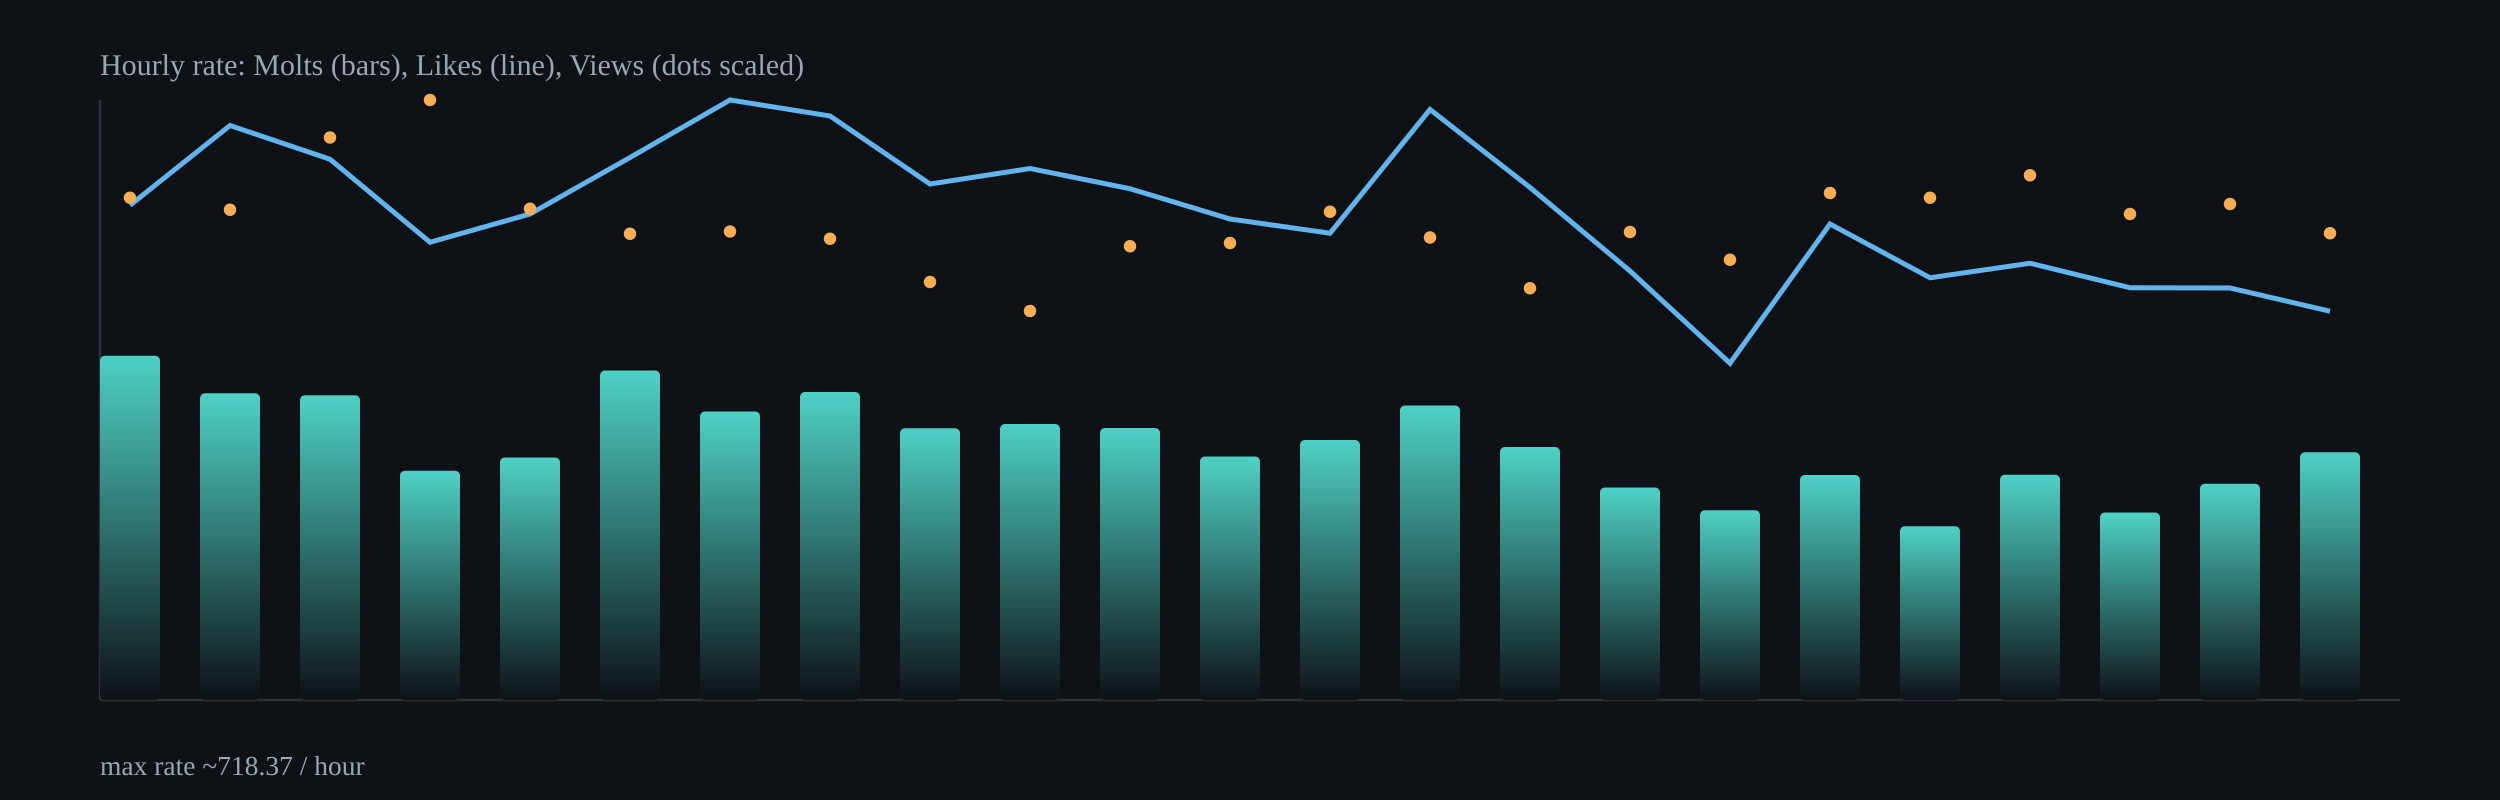
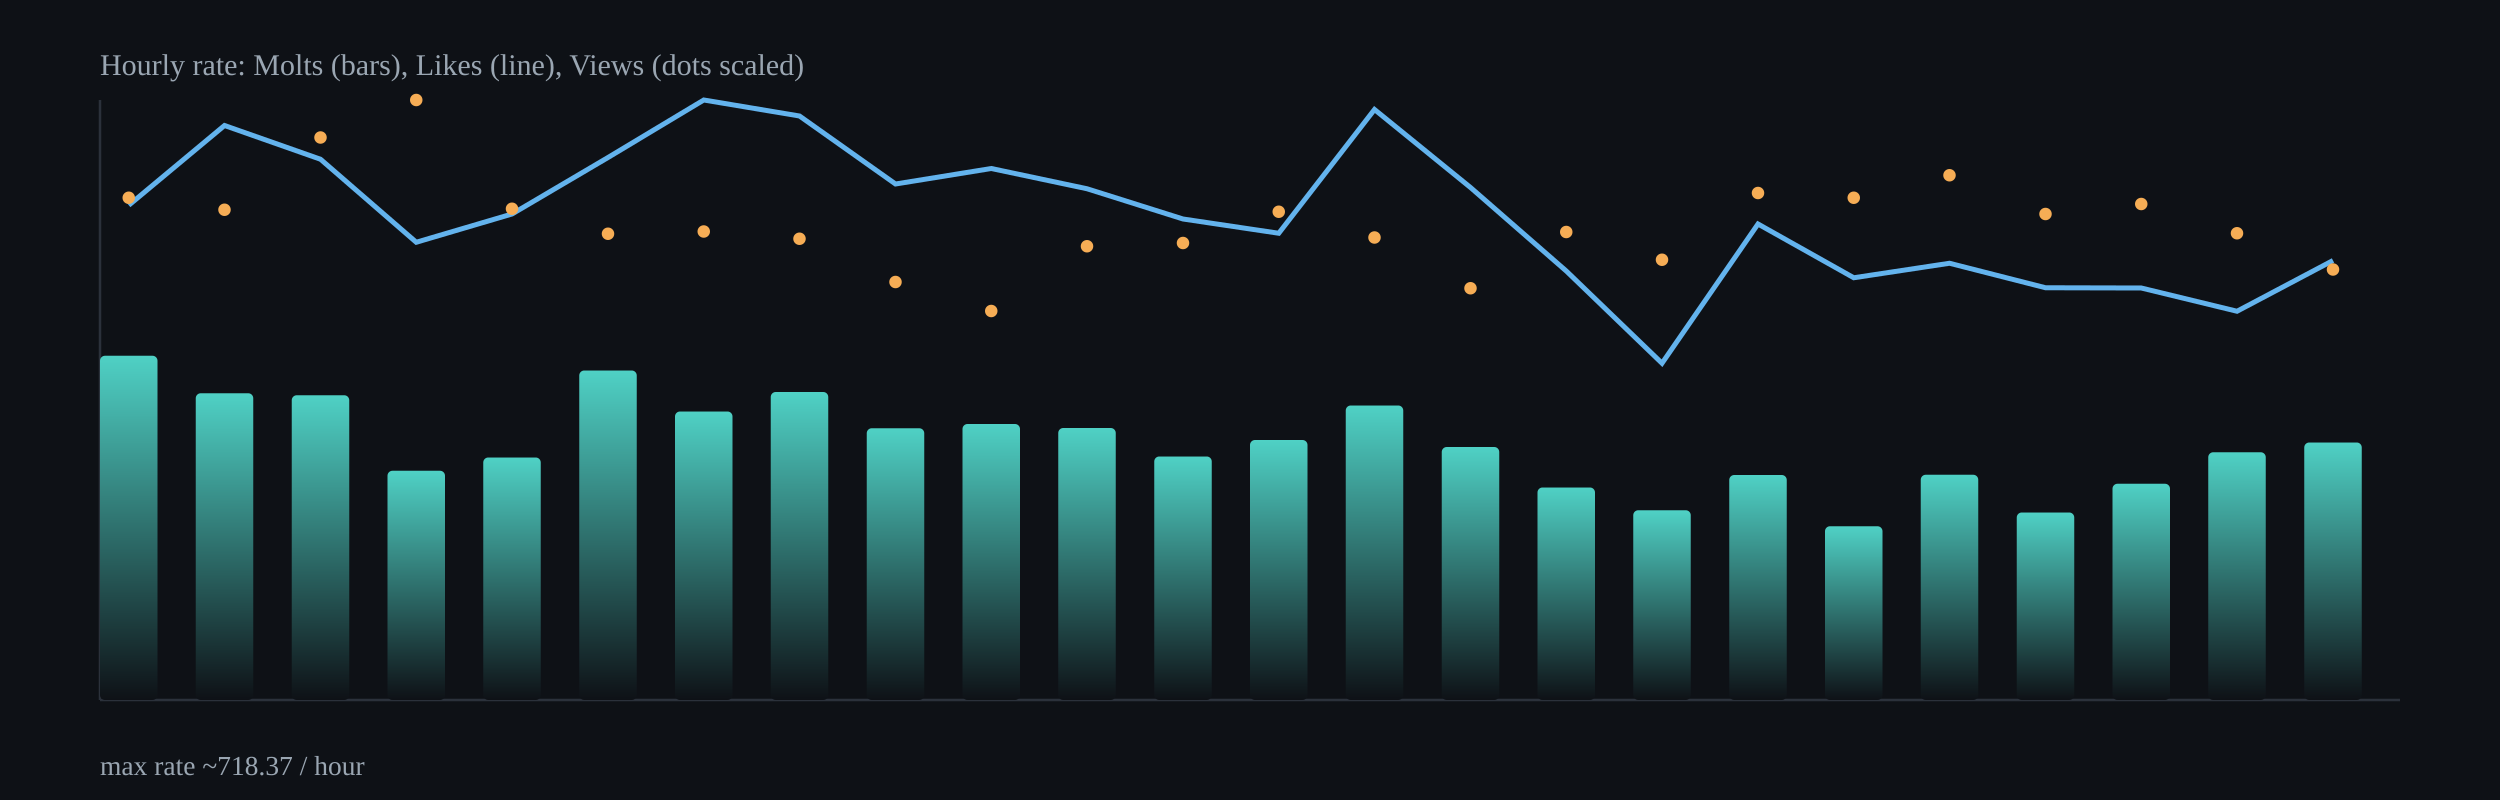
<svg xmlns="http://www.w3.org/2000/svg" width="1000" height="320" viewBox="0 0 1000 320">
  <defs>
    <linearGradient id="barGrad" x1="0" x2="0" y1="0" y2="1">
      <stop offset="0%" stop-color="#4fd1c5" />
      <stop offset="100%" stop-color="#0e1116" />
    </linearGradient>
  </defs>
  <rect x="0" y="0" width="1000" height="320" fill="#0e1116" />
  <g stroke="#2b313b" stroke-width="1">
    <line x1="40" y1="280" x2="960" y2="280" />
    <line x1="40" y1="40" x2="40" y2="280" />
  </g>
-   <rect x="40.0" y="142.3" width="24.0" height="137.7" rx="2" fill="url(#barGrad)" />
-   <rect x="80.0" y="157.3" width="24.0" height="122.7" rx="2" fill="url(#barGrad)" />
-   <rect x="120.0" y="158.1" width="24.0" height="121.9" rx="2" fill="url(#barGrad)" />
-   <rect x="160.0" y="188.3" width="24.0" height="91.7" rx="2" fill="url(#barGrad)" />
-   <rect x="200.0" y="183.0" width="24.0" height="97.0" rx="2" fill="url(#barGrad)" />
-   <rect x="240.0" y="148.2" width="24.0" height="131.8" rx="2" fill="url(#barGrad)" />
-   <rect x="280.0" y="164.6" width="24.0" height="115.4" rx="2" fill="url(#barGrad)" />
-   <rect x="320.0" y="156.8" width="24.0" height="123.2" rx="2" fill="url(#barGrad)" />
-   <rect x="360.0" y="171.3" width="24.0" height="108.7" rx="2" fill="url(#barGrad)" />
-   <rect x="400.0" y="169.6" width="24.0" height="110.4" rx="2" fill="url(#barGrad)" />
-   <rect x="440.0" y="171.2" width="24.0" height="108.8" rx="2" fill="url(#barGrad)" />
-   <rect x="480.0" y="182.6" width="24.0" height="97.4" rx="2" fill="url(#barGrad)" />
-   <rect x="520.0" y="176.0" width="24.0" height="104.0" rx="2" fill="url(#barGrad)" />
-   <rect x="560.0" y="162.2" width="24.0" height="117.8" rx="2" fill="url(#barGrad)" />
-   <rect x="600.0" y="178.8" width="24.0" height="101.2" rx="2" fill="url(#barGrad)" />
-   <rect x="640.0" y="195.0" width="24.0" height="85.0" rx="2" fill="url(#barGrad)" />
-   <rect x="680.0" y="204.1" width="24.0" height="75.9" rx="2" fill="url(#barGrad)" />
-   <rect x="720.0" y="190.0" width="24.0" height="90.0" rx="2" fill="url(#barGrad)" />
-   <rect x="760.0" y="210.5" width="24.0" height="69.5" rx="2" fill="url(#barGrad)" />
-   <rect x="800.0" y="189.9" width="24.0" height="90.1" rx="2" fill="url(#barGrad)" />
-   <rect x="840.0" y="205.0" width="24.0" height="75.0" rx="2" fill="url(#barGrad)" />
-   <rect x="880.0" y="193.5" width="24.0" height="86.5" rx="2" fill="url(#barGrad)" />
-   <rect x="920.0" y="180.9" width="24.0" height="99.1" rx="2" fill="url(#barGrad)" />
-   <polyline fill="none" stroke="#63b3ed" stroke-width="2" points="52.0,82.1 92.0,50.2 132.0,63.7 172.0,96.9 212.0,85.6 252.0,63.0 292.0,40.0 332.0,46.4 372.0,73.6 412.0,67.4 452.0,75.5 492.0,87.6 532.0,93.3 572.0,43.8 612.0,75.0 652.0,108.4 692.0,145.3 732.0,89.6 772.0,111.1 812.0,105.3 852.0,115.1 892.0,115.2 932.0,124.5" />
-   <circle cx="52.0" cy="79.1" r="2.5" fill="#f6ad55" />
-   <circle cx="92.0" cy="83.9" r="2.5" fill="#f6ad55" />
-   <circle cx="132.0" cy="55.0" r="2.5" fill="#f6ad55" />
-   <circle cx="172.0" cy="40.0" r="2.5" fill="#f6ad55" />
-   <circle cx="212.0" cy="83.5" r="2.5" fill="#f6ad55" />
-   <circle cx="252.0" cy="93.5" r="2.5" fill="#f6ad55" />
-   <circle cx="292.0" cy="92.6" r="2.5" fill="#f6ad55" />
-   <circle cx="332.0" cy="95.5" r="2.5" fill="#f6ad55" />
-   <circle cx="372.0" cy="112.8" r="2.5" fill="#f6ad55" />
-   <circle cx="412.0" cy="124.4" r="2.5" fill="#f6ad55" />
-   <circle cx="452.0" cy="98.5" r="2.5" fill="#f6ad55" />
-   <circle cx="492.0" cy="97.2" r="2.5" fill="#f6ad55" />
-   <circle cx="532.0" cy="84.7" r="2.5" fill="#f6ad55" />
-   <circle cx="572.0" cy="95.0" r="2.5" fill="#f6ad55" />
-   <circle cx="612.0" cy="115.3" r="2.5" fill="#f6ad55" />
-   <circle cx="652.0" cy="92.8" r="2.5" fill="#f6ad55" />
-   <circle cx="692.0" cy="103.9" r="2.5" fill="#f6ad55" />
-   <circle cx="732.0" cy="77.2" r="2.5" fill="#f6ad55" />
-   <circle cx="772.0" cy="79.1" r="2.5" fill="#f6ad55" />
-   <circle cx="812.0" cy="70.1" r="2.5" fill="#f6ad55" />
-   <circle cx="852.0" cy="85.6" r="2.5" fill="#f6ad55" />
-   <circle cx="892.0" cy="81.6" r="2.5" fill="#f6ad55" />
-   <circle cx="932.0" cy="93.3" r="2.5" fill="#f6ad55" />
+   <rect x="40.0" y="142.3" width="23.0" height="137.7" rx="2" fill="url(#barGrad)" />
+   <rect x="78.3" y="157.3" width="23.0" height="122.7" rx="2" fill="url(#barGrad)" />
+   <rect x="116.7" y="158.1" width="23.0" height="121.9" rx="2" fill="url(#barGrad)" />
+   <rect x="155.0" y="188.3" width="23.0" height="91.7" rx="2" fill="url(#barGrad)" />
+   <rect x="193.3" y="183.0" width="23.0" height="97.0" rx="2" fill="url(#barGrad)" />
+   <rect x="231.7" y="148.2" width="23.0" height="131.8" rx="2" fill="url(#barGrad)" />
+   <rect x="270.0" y="164.6" width="23.0" height="115.4" rx="2" fill="url(#barGrad)" />
+   <rect x="308.3" y="156.8" width="23.0" height="123.2" rx="2" fill="url(#barGrad)" />
+   <rect x="346.7" y="171.3" width="23.0" height="108.7" rx="2" fill="url(#barGrad)" />
+   <rect x="385.0" y="169.6" width="23.0" height="110.4" rx="2" fill="url(#barGrad)" />
+   <rect x="423.3" y="171.2" width="23.0" height="108.8" rx="2" fill="url(#barGrad)" />
+   <rect x="461.7" y="182.6" width="23.0" height="97.4" rx="2" fill="url(#barGrad)" />
+   <rect x="500.0" y="176.0" width="23.0" height="104.0" rx="2" fill="url(#barGrad)" />
+   <rect x="538.3" y="162.2" width="23.0" height="117.8" rx="2" fill="url(#barGrad)" />
+   <rect x="576.7" y="178.8" width="23.0" height="101.2" rx="2" fill="url(#barGrad)" />
+   <rect x="615.0" y="195.0" width="23.0" height="85.0" rx="2" fill="url(#barGrad)" />
+   <rect x="653.3" y="204.1" width="23.0" height="75.9" rx="2" fill="url(#barGrad)" />
+   <rect x="691.7" y="190.0" width="23.0" height="90.0" rx="2" fill="url(#barGrad)" />
+   <rect x="730.0" y="210.5" width="23.0" height="69.5" rx="2" fill="url(#barGrad)" />
+   <rect x="768.3" y="189.9" width="23.0" height="90.1" rx="2" fill="url(#barGrad)" />
+   <rect x="806.7" y="205.0" width="23.0" height="75.0" rx="2" fill="url(#barGrad)" />
+   <rect x="845.0" y="193.5" width="23.0" height="86.5" rx="2" fill="url(#barGrad)" />
+   <rect x="883.3" y="180.9" width="23.0" height="99.1" rx="2" fill="url(#barGrad)" />
+   <rect x="921.7" y="177.0" width="23.0" height="103.0" rx="2" fill="url(#barGrad)" />
+   <polyline fill="none" stroke="#63b3ed" stroke-width="2" points="51.5,82.1 89.8,50.2 128.2,63.7 166.5,96.9 204.8,85.6 243.2,63.0 281.5,40.0 319.8,46.4 358.2,73.6 396.5,67.4 434.8,75.5 473.2,87.6 511.5,93.3 549.8,43.8 588.2,75.0 626.5,108.4 664.8,145.3 703.2,89.6 741.5,111.1 779.8,105.3 818.2,115.1 856.5,115.2 894.8,124.5 933.2,104.2" />
+   <circle cx="51.5" cy="79.1" r="2.5" fill="#f6ad55" />
+   <circle cx="89.8" cy="83.9" r="2.5" fill="#f6ad55" />
+   <circle cx="128.2" cy="55.0" r="2.5" fill="#f6ad55" />
+   <circle cx="166.5" cy="40.0" r="2.5" fill="#f6ad55" />
+   <circle cx="204.8" cy="83.5" r="2.5" fill="#f6ad55" />
+   <circle cx="243.2" cy="93.5" r="2.5" fill="#f6ad55" />
+   <circle cx="281.5" cy="92.6" r="2.5" fill="#f6ad55" />
+   <circle cx="319.8" cy="95.5" r="2.5" fill="#f6ad55" />
+   <circle cx="358.2" cy="112.8" r="2.5" fill="#f6ad55" />
+   <circle cx="396.5" cy="124.4" r="2.5" fill="#f6ad55" />
+   <circle cx="434.8" cy="98.5" r="2.5" fill="#f6ad55" />
+   <circle cx="473.2" cy="97.2" r="2.5" fill="#f6ad55" />
+   <circle cx="511.5" cy="84.7" r="2.5" fill="#f6ad55" />
+   <circle cx="549.8" cy="95.0" r="2.5" fill="#f6ad55" />
+   <circle cx="588.2" cy="115.3" r="2.5" fill="#f6ad55" />
+   <circle cx="626.5" cy="92.8" r="2.5" fill="#f6ad55" />
+   <circle cx="664.8" cy="103.9" r="2.5" fill="#f6ad55" />
+   <circle cx="703.2" cy="77.2" r="2.5" fill="#f6ad55" />
+   <circle cx="741.5" cy="79.1" r="2.5" fill="#f6ad55" />
+   <circle cx="779.8" cy="70.1" r="2.5" fill="#f6ad55" />
+   <circle cx="818.2" cy="85.6" r="2.5" fill="#f6ad55" />
+   <circle cx="856.5" cy="81.6" r="2.5" fill="#f6ad55" />
+   <circle cx="894.8" cy="93.3" r="2.5" fill="#f6ad55" />
+   <circle cx="933.2" cy="107.8" r="2.5" fill="#f6ad55" />
  <text x="40" y="30" fill="#9aa6b2" font-size="12">Hourly rate: Molts (bars), Likes (line), Views (dots scaled)</text>
  <text x="40" y="310" fill="#9aa6b2" font-size="11">max rate ~718.37 / hour</text>
</svg>
